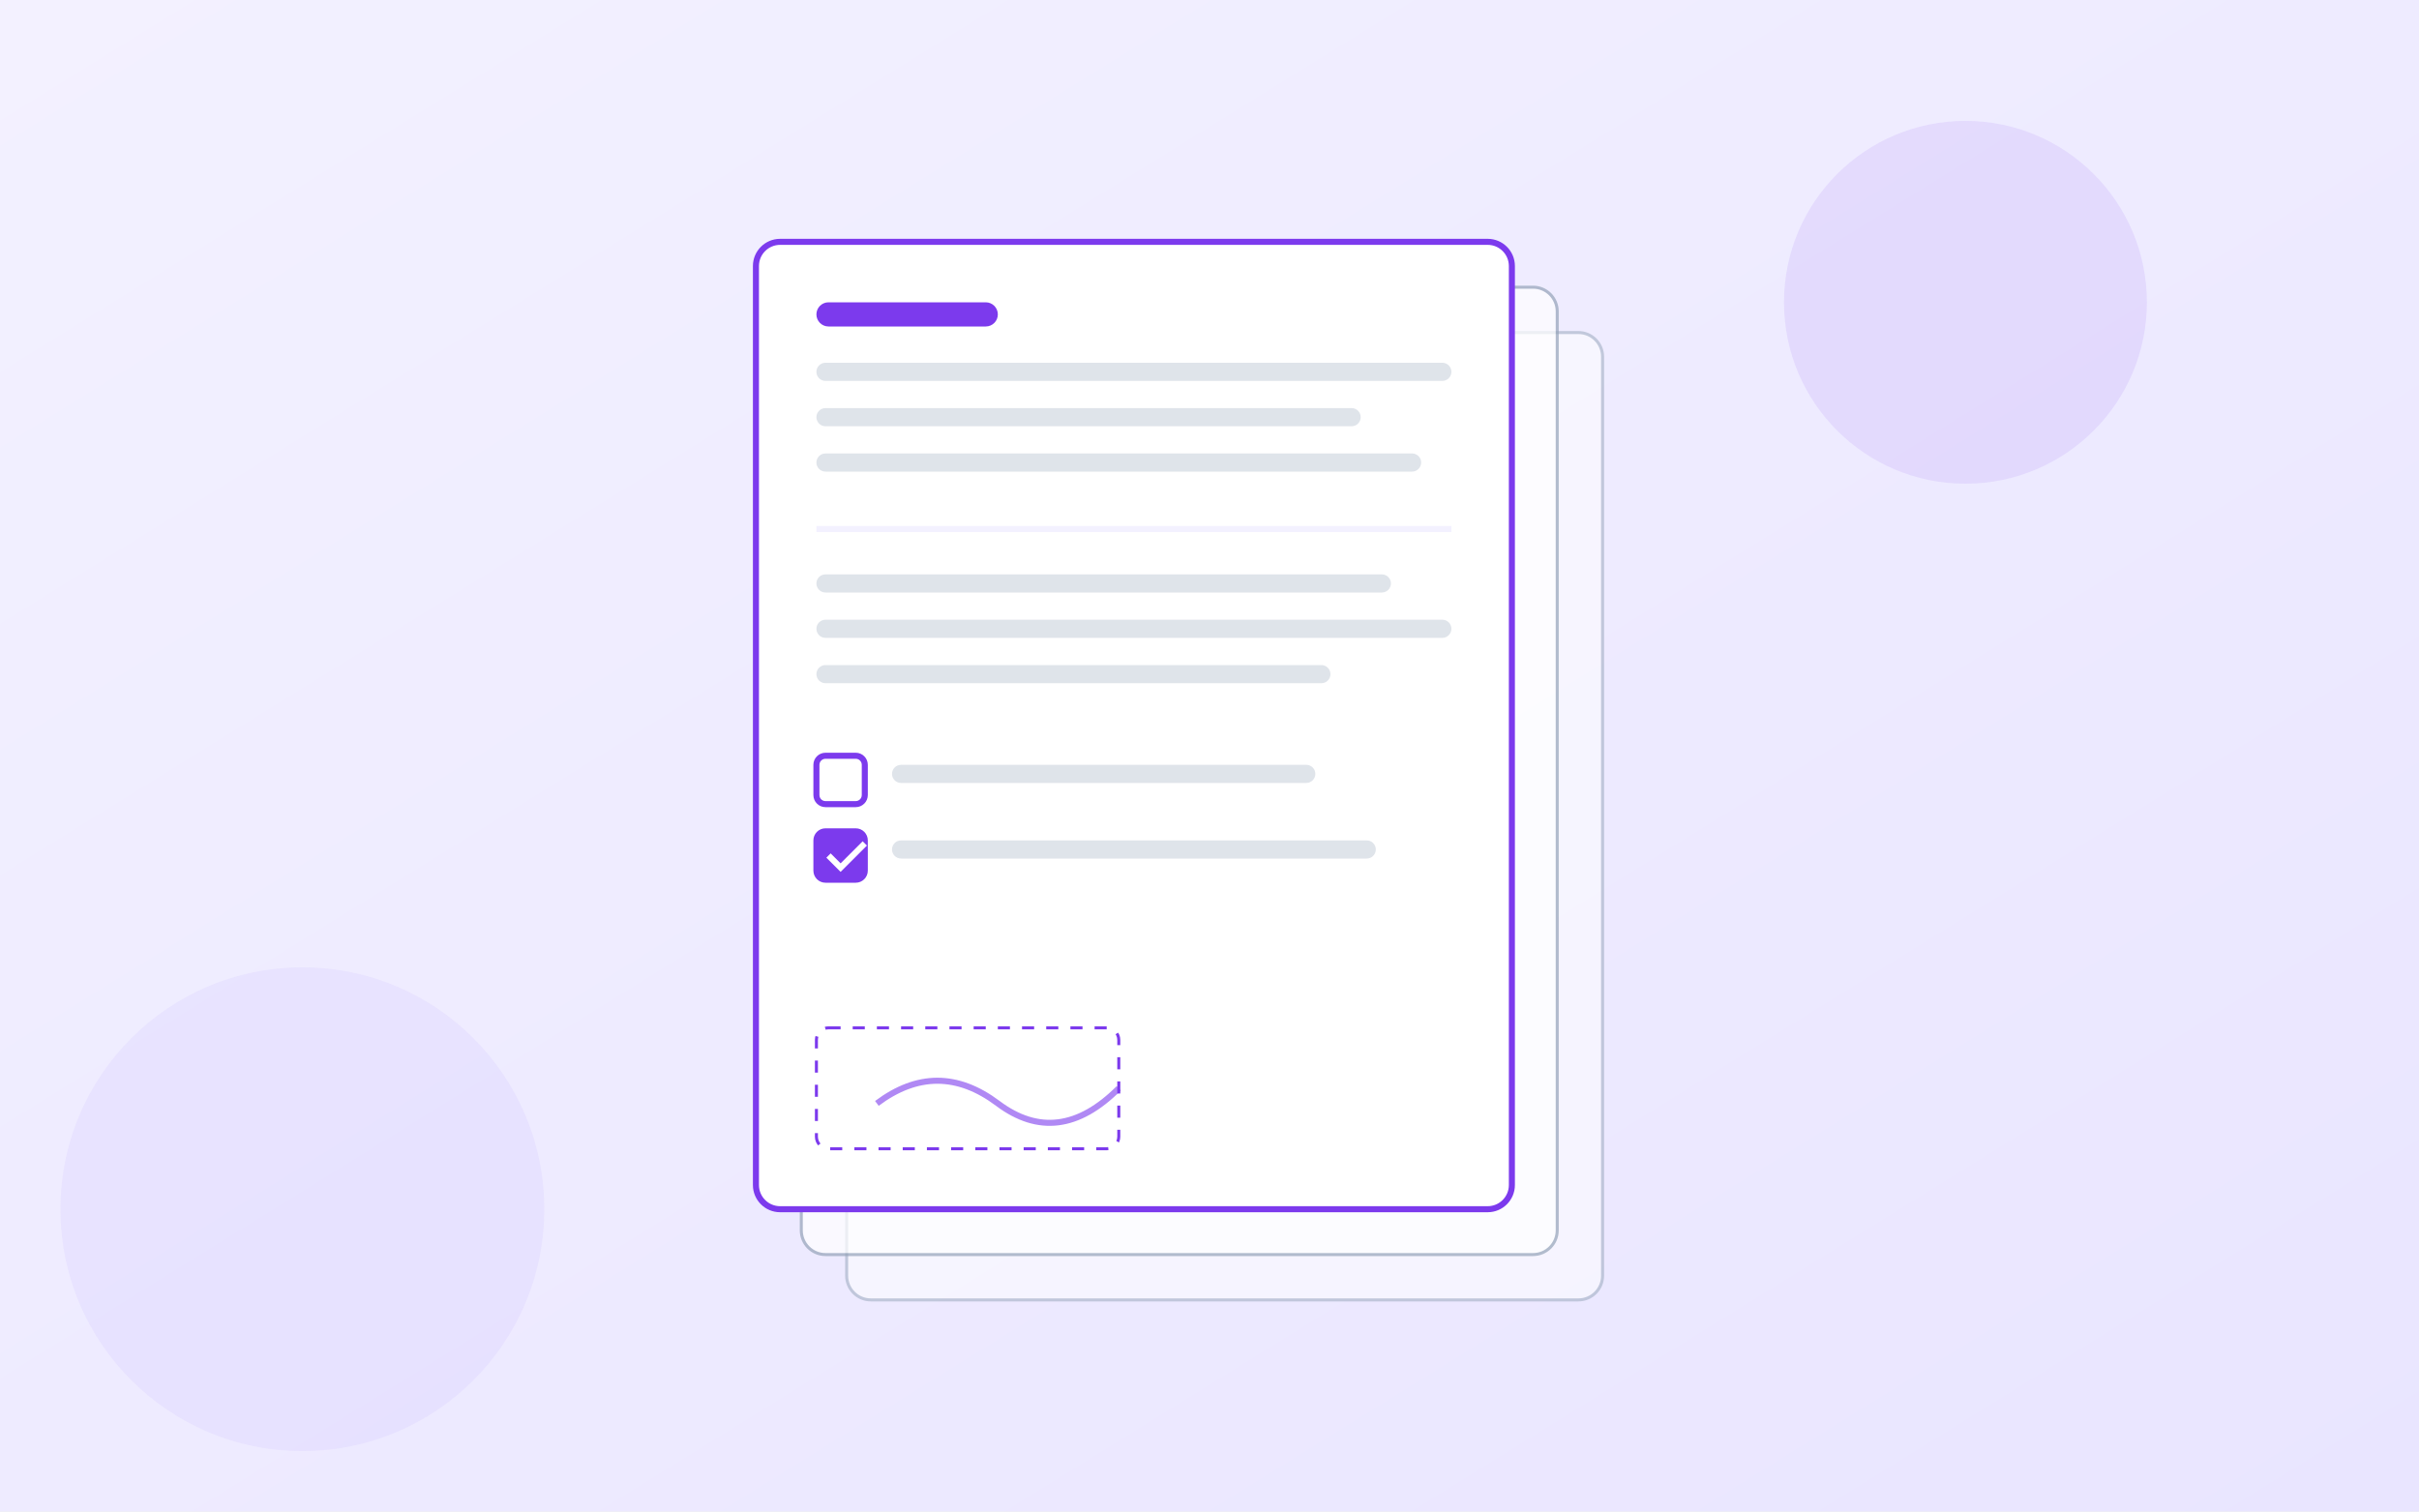
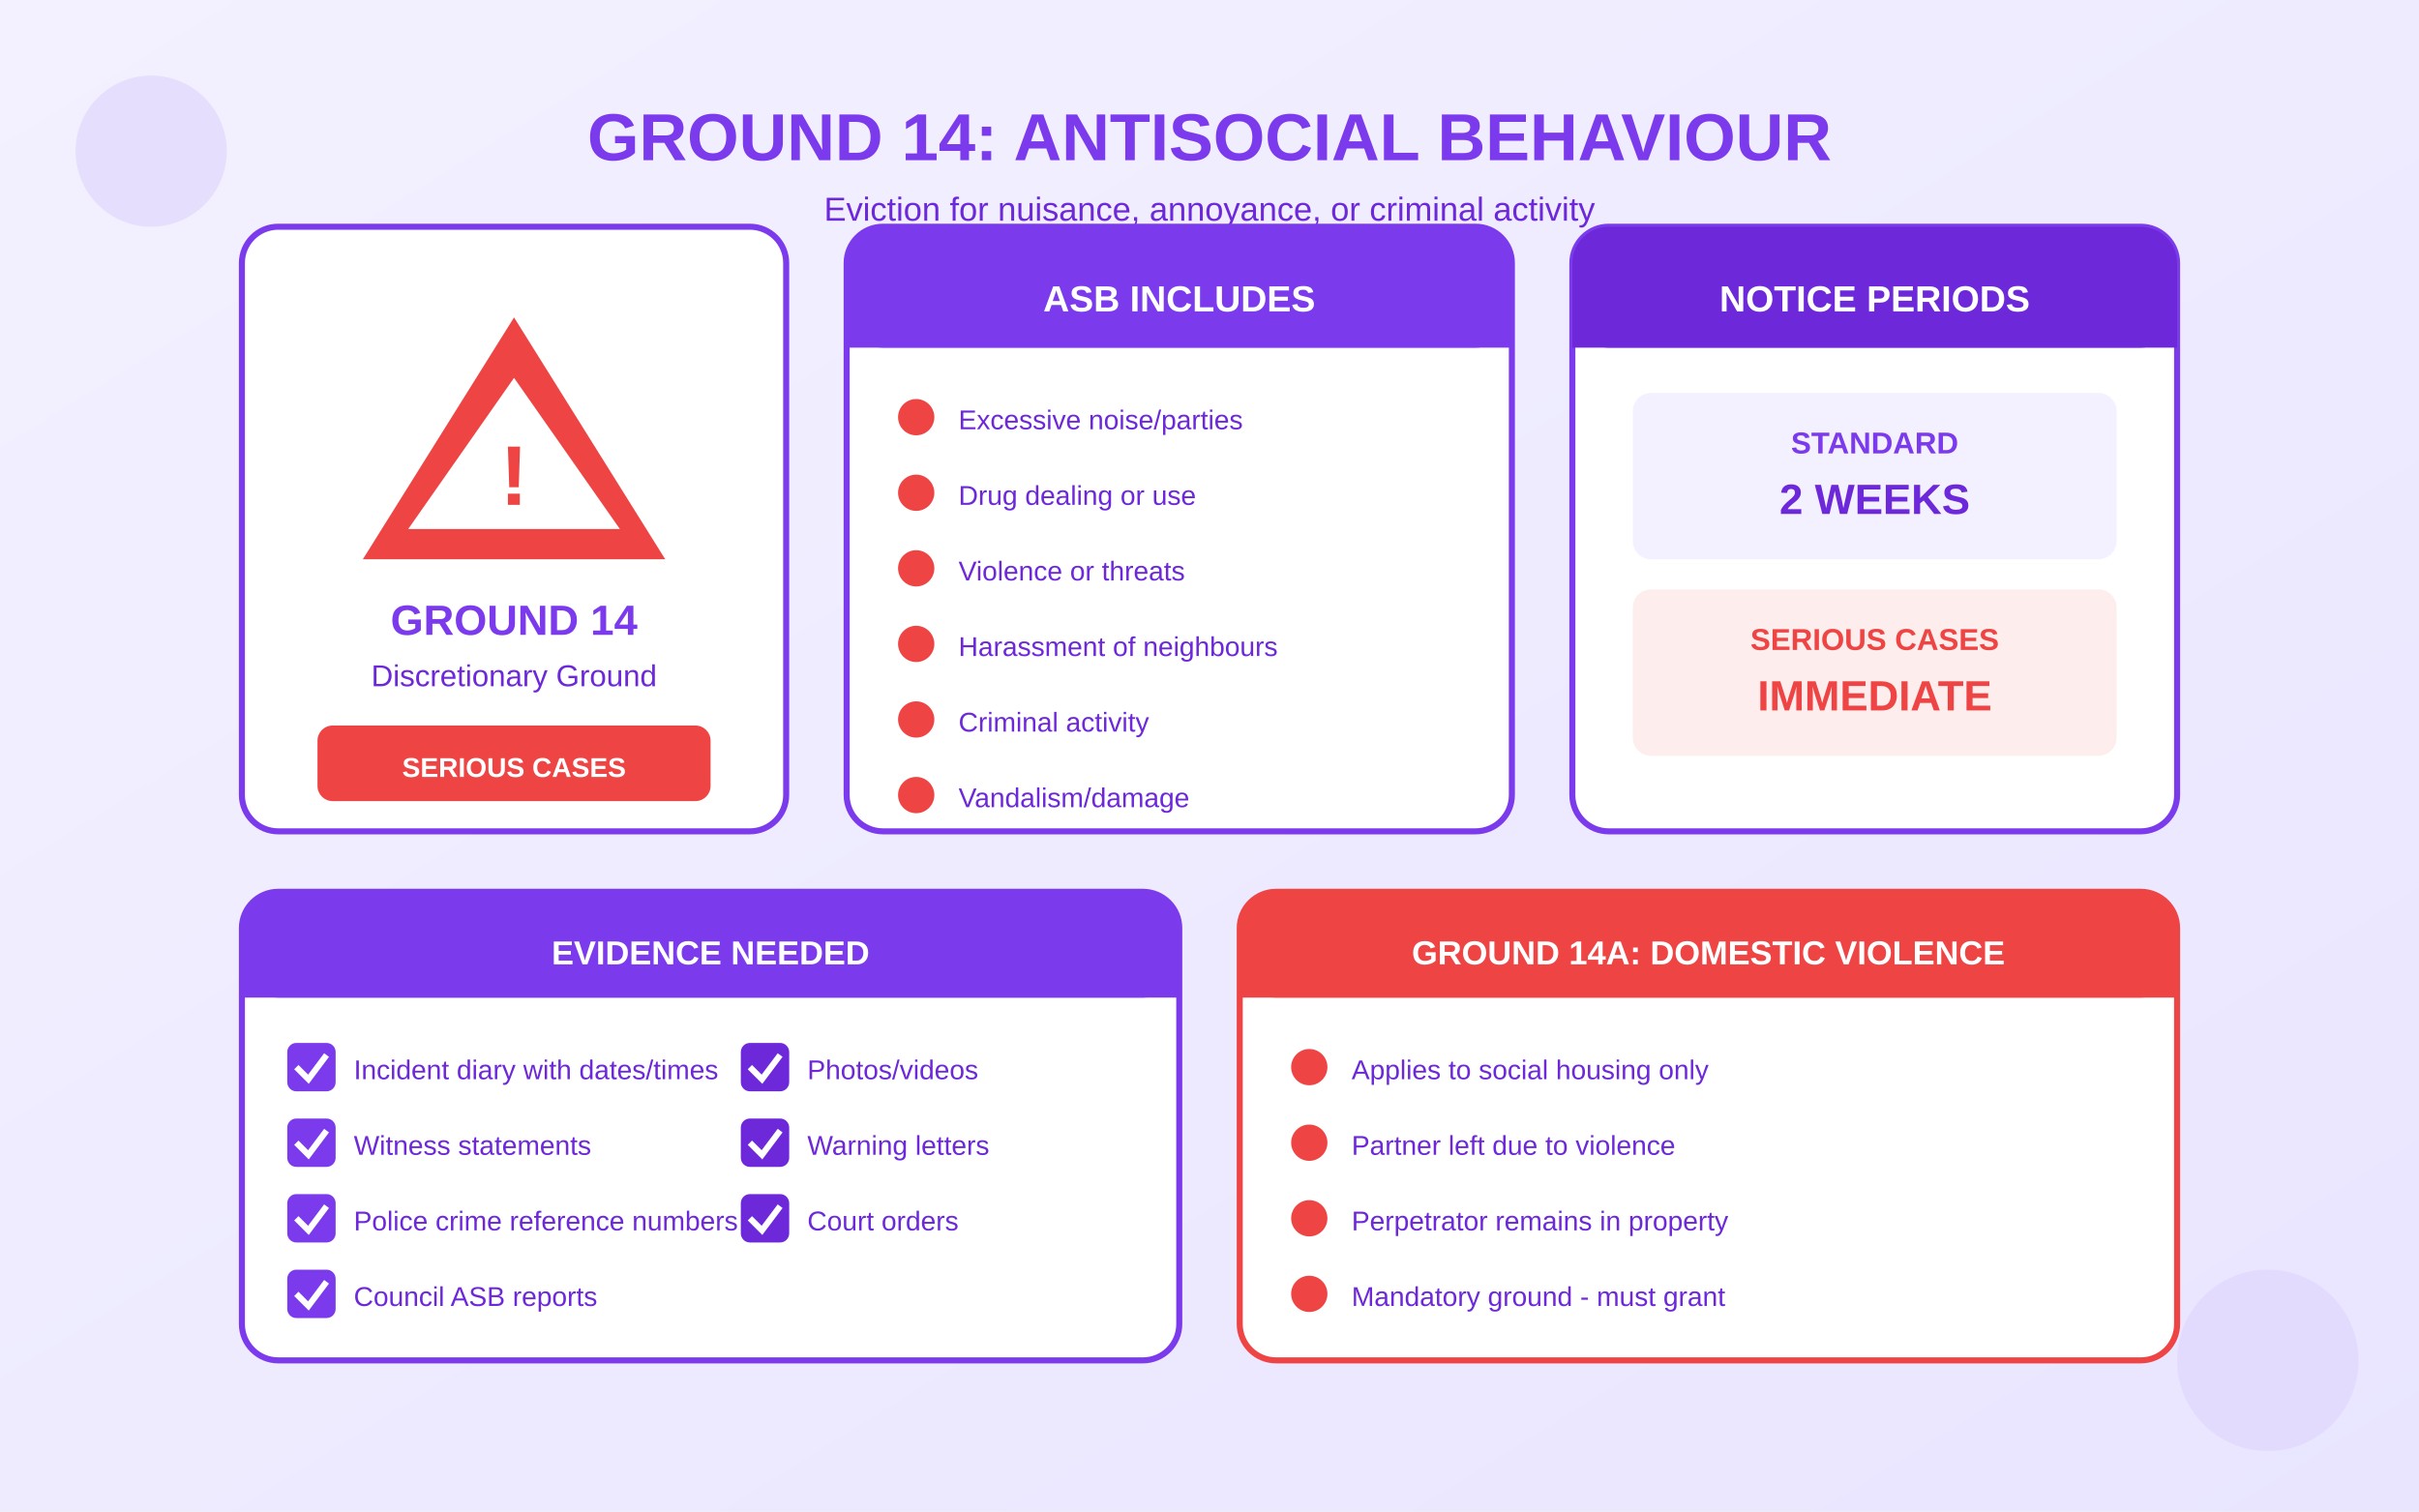
<svg xmlns="http://www.w3.org/2000/svg" viewBox="0 0 800 500">
  <defs>
    <linearGradient id="bgGrad" x1="0%" y1="0%" x2="100%" y2="100%">
      <stop offset="0%" style="stop-color:#F3F1FF" />
      <stop offset="100%" style="stop-color:#E9E5FF" />
    </linearGradient>
  </defs>
  <rect width="800" height="500" fill="url(#bgGrad)" />
-   <g transform="translate(250, 80)">
-     <rect x="30" y="30" width="250" height="320" rx="8" fill="white" stroke="#94A3B8" stroke-width="1" opacity="0.5" />
-     <rect x="15" y="15" width="250" height="320" rx="8" fill="white" stroke="#94A3B8" stroke-width="1" opacity="0.7" />
-     <rect x="0" y="0" width="250" height="320" rx="8" fill="white" stroke="#7C3AED" stroke-width="2" />
-     <rect x="20" y="20" width="60" height="8" rx="4" fill="#7C3AED" />
-     <rect x="20" y="40" width="210" height="6" rx="3" fill="#94A3B8" opacity="0.3" />
-     <rect x="20" y="55" width="180" height="6" rx="3" fill="#94A3B8" opacity="0.3" />
-     <rect x="20" y="70" width="200" height="6" rx="3" fill="#94A3B8" opacity="0.3" />
-     <line x1="20" y1="95" x2="230" y2="95" stroke="#F3F1FF" stroke-width="2" />
-     <rect x="20" y="110" width="190" height="6" rx="3" fill="#94A3B8" opacity="0.3" />
-     <rect x="20" y="125" width="210" height="6" rx="3" fill="#94A3B8" opacity="0.3" />
-     <rect x="20" y="140" width="170" height="6" rx="3" fill="#94A3B8" opacity="0.3" />
-     <rect x="20" y="170" width="16" height="16" rx="3" stroke="#7C3AED" stroke-width="2" fill="none" />
-     <rect x="45" y="173" width="140" height="6" rx="3" fill="#94A3B8" opacity="0.3" />
-     <rect x="20" y="195" width="16" height="16" rx="3" stroke="#7C3AED" stroke-width="2" fill="#7C3AED" />
-     <path d="M24 203 L28 207 L36 199" stroke="white" stroke-width="2" fill="none" />
-     <rect x="45" y="198" width="160" height="6" rx="3" fill="#94A3B8" opacity="0.3" />
-     <rect x="20" y="260" width="100" height="40" rx="4" stroke="#7C3AED" stroke-width="1" stroke-dasharray="4" fill="none" />
-     <path d="M40 285 Q60 270 80 285 Q100 300 120 280" stroke="#7C3AED" stroke-width="2" fill="none" opacity="0.6" />
+   <g transform="translate(80, 25)">
+     <text x="320" y="28" text-anchor="middle" fill="#7C3AED" font-size="22" font-weight="bold" font-family="Arial">GROUND 14: ANTISOCIAL BEHAVIOUR</text>
+     <text x="320" y="48" text-anchor="middle" fill="#6D28D9" font-size="11" font-family="Arial">Eviction for nuisance, annoyance, or criminal activity</text>
  </g>
-   <circle cx="650" cy="100" r="60" fill="#7C3AED" opacity="0.1" />
-   <circle cx="100" cy="400" r="80" fill="#A78BFA" opacity="0.1" />
+   <g transform="translate(80, 75)">
+     <rect x="0" y="0" width="180" height="200" rx="12" fill="white" stroke="#7C3AED" stroke-width="2" />
+     <polygon points="90,30 140,110 40,110" fill="#EF4444" />
+     <polygon points="90,50 125,100 55,100" fill="white" />
+     <text x="90" y="92" text-anchor="middle" fill="#EF4444" font-size="28" font-weight="bold" font-family="Arial">!</text>
+     <text x="90" y="135" text-anchor="middle" fill="#7C3AED" font-size="14" font-weight="bold" font-family="Arial">GROUND 14</text>
+     <text x="90" y="152" text-anchor="middle" fill="#6D28D9" font-size="10" font-family="Arial">Discretionary Ground</text>
+     <rect x="25" y="165" width="130" height="25" rx="5" fill="#EF4444" />
+     <text x="90" y="182" text-anchor="middle" fill="white" font-size="9" font-weight="bold" font-family="Arial">SERIOUS CASES</text>
+   </g>
+   <g transform="translate(280, 75)">
+     <rect x="0" y="0" width="220" height="200" rx="12" fill="white" stroke="#7C3AED" stroke-width="2" />
+     <rect x="0" y="0" width="220" height="40" rx="12" fill="#7C3AED" />
+     <rect x="0" y="28" width="220" height="12" fill="#7C3AED" />
+     <text x="110" y="28" text-anchor="middle" fill="white" font-size="12" font-weight="bold" font-family="Arial">ASB INCLUDES</text>
+     <g transform="translate(15, 55)">
+       <circle cx="8" cy="8" r="6" fill="#EF4444" />
+       <text x="22" y="12" fill="#6D28D9" font-size="9" font-family="Arial">Excessive noise/parties</text>
+     </g>
+     <g transform="translate(15, 80)">
+       <circle cx="8" cy="8" r="6" fill="#EF4444" />
+       <text x="22" y="12" fill="#6D28D9" font-size="9" font-family="Arial">Drug dealing or use</text>
+     </g>
+     <g transform="translate(15, 105)">
+       <circle cx="8" cy="8" r="6" fill="#EF4444" />
+       <text x="22" y="12" fill="#6D28D9" font-size="9" font-family="Arial">Violence or threats</text>
+     </g>
+     <g transform="translate(15, 130)">
+       <circle cx="8" cy="8" r="6" fill="#EF4444" />
+       <text x="22" y="12" fill="#6D28D9" font-size="9" font-family="Arial">Harassment of neighbours</text>
+     </g>
+     <g transform="translate(15, 155)">
+       <circle cx="8" cy="8" r="6" fill="#EF4444" />
+       <text x="22" y="12" fill="#6D28D9" font-size="9" font-family="Arial">Criminal activity</text>
+     </g>
+     <g transform="translate(15, 180)">
+       <circle cx="8" cy="8" r="6" fill="#EF4444" />
+       <text x="22" y="12" fill="#6D28D9" font-size="9" font-family="Arial">Vandalism/damage</text>
+     </g>
+   </g>
+   <g transform="translate(520, 75)">
+     <rect x="0" y="0" width="200" height="200" rx="12" fill="white" stroke="#7C3AED" stroke-width="2" />
+     <rect x="0" y="0" width="200" height="40" rx="12" fill="#6D28D9" />
+     <rect x="0" y="28" width="200" height="12" fill="#6D28D9" />
+     <text x="100" y="28" text-anchor="middle" fill="white" font-size="12" font-weight="bold" font-family="Arial">NOTICE PERIODS</text>
+     <g transform="translate(20, 55)">
+       <rect x="0" y="0" width="160" height="55" rx="6" fill="#F3F1FF" />
+       <text x="80" y="20" text-anchor="middle" fill="#7C3AED" font-size="10" font-weight="bold" font-family="Arial">STANDARD</text>
+       <text x="80" y="40" text-anchor="middle" fill="#6D28D9" font-size="14" font-weight="bold" font-family="Arial">2 WEEKS</text>
+     </g>
+     <g transform="translate(20, 120)">
+       <rect x="0" y="0" width="160" height="55" rx="6" fill="#EF4444" opacity="0.1" />
+       <text x="80" y="20" text-anchor="middle" fill="#EF4444" font-size="10" font-weight="bold" font-family="Arial">SERIOUS CASES</text>
+       <text x="80" y="40" text-anchor="middle" fill="#EF4444" font-size="14" font-weight="bold" font-family="Arial">IMMEDIATE</text>
+     </g>
+   </g>
+   <g transform="translate(80, 295)">
+     <rect x="0" y="0" width="310" height="155" rx="12" fill="white" stroke="#7C3AED" stroke-width="2" />
+     <rect x="0" y="0" width="310" height="35" rx="12" fill="#7C3AED" />
+     <rect x="0" y="23" width="310" height="12" fill="#7C3AED" />
+     <text x="155" y="24" text-anchor="middle" fill="white" font-size="11" font-weight="bold" font-family="Arial">EVIDENCE NEEDED</text>
+     <g transform="translate(15, 50)">
+       <rect x="0" y="0" width="16" height="16" rx="3" fill="#7C3AED" />
+       <path d="M3 8 L7 12 L13 4" stroke="white" stroke-width="2" fill="none" />
+       <text x="22" y="12" fill="#6D28D9" font-size="9" font-family="Arial">Incident diary with dates/times</text>
+     </g>
+     <g transform="translate(15, 75)">
+       <rect x="0" y="0" width="16" height="16" rx="3" fill="#7C3AED" />
+       <path d="M3 8 L7 12 L13 4" stroke="white" stroke-width="2" fill="none" />
+       <text x="22" y="12" fill="#6D28D9" font-size="9" font-family="Arial">Witness statements</text>
+     </g>
+     <g transform="translate(15, 100)">
+       <rect x="0" y="0" width="16" height="16" rx="3" fill="#7C3AED" />
+       <path d="M3 8 L7 12 L13 4" stroke="white" stroke-width="2" fill="none" />
+       <text x="22" y="12" fill="#6D28D9" font-size="9" font-family="Arial">Police crime reference numbers</text>
+     </g>
+     <g transform="translate(15, 125)">
+       <rect x="0" y="0" width="16" height="16" rx="3" fill="#7C3AED" />
+       <path d="M3 8 L7 12 L13 4" stroke="white" stroke-width="2" fill="none" />
+       <text x="22" y="12" fill="#6D28D9" font-size="9" font-family="Arial">Council ASB reports</text>
+     </g>
+     <g transform="translate(165, 50)">
+       <rect x="0" y="0" width="16" height="16" rx="3" fill="#6D28D9" />
+       <path d="M3 8 L7 12 L13 4" stroke="white" stroke-width="2" fill="none" />
+       <text x="22" y="12" fill="#6D28D9" font-size="9" font-family="Arial">Photos/videos</text>
+     </g>
+     <g transform="translate(165, 75)">
+       <rect x="0" y="0" width="16" height="16" rx="3" fill="#6D28D9" />
+       <path d="M3 8 L7 12 L13 4" stroke="white" stroke-width="2" fill="none" />
+       <text x="22" y="12" fill="#6D28D9" font-size="9" font-family="Arial">Warning letters</text>
+     </g>
+     <g transform="translate(165, 100)">
+       <rect x="0" y="0" width="16" height="16" rx="3" fill="#6D28D9" />
+       <path d="M3 8 L7 12 L13 4" stroke="white" stroke-width="2" fill="none" />
+       <text x="22" y="12" fill="#6D28D9" font-size="9" font-family="Arial">Court orders</text>
+     </g>
+   </g>
+   <g transform="translate(410, 295)">
+     <rect x="0" y="0" width="310" height="155" rx="12" fill="white" stroke="#EF4444" stroke-width="2" />
+     <rect x="0" y="0" width="310" height="35" rx="12" fill="#EF4444" />
+     <rect x="0" y="23" width="310" height="12" fill="#EF4444" />
+     <text x="155" y="24" text-anchor="middle" fill="white" font-size="11" font-weight="bold" font-family="Arial">GROUND 14A: DOMESTIC VIOLENCE</text>
+     <g transform="translate(15, 50)">
+       <circle cx="8" cy="8" r="6" fill="#EF4444" />
+       <text x="22" y="12" fill="#6D28D9" font-size="9" font-family="Arial">Applies to social housing only</text>
+     </g>
+     <g transform="translate(15, 75)">
+       <circle cx="8" cy="8" r="6" fill="#EF4444" />
+       <text x="22" y="12" fill="#6D28D9" font-size="9" font-family="Arial">Partner left due to violence</text>
+     </g>
+     <g transform="translate(15, 100)">
+       <circle cx="8" cy="8" r="6" fill="#EF4444" />
+       <text x="22" y="12" fill="#6D28D9" font-size="9" font-family="Arial">Perpetrator remains in property</text>
+     </g>
+     <g transform="translate(15, 125)">
+       <circle cx="8" cy="8" r="6" fill="#EF4444" />
+       <text x="22" y="12" fill="#6D28D9" font-size="9" font-family="Arial">Mandatory ground - must grant</text>
+     </g>
+   </g>
+   <circle cx="50" cy="50" r="25" fill="#7C3AED" opacity="0.1" />
+   <circle cx="750" cy="450" r="30" fill="#A78BFA" opacity="0.12" />
</svg>
